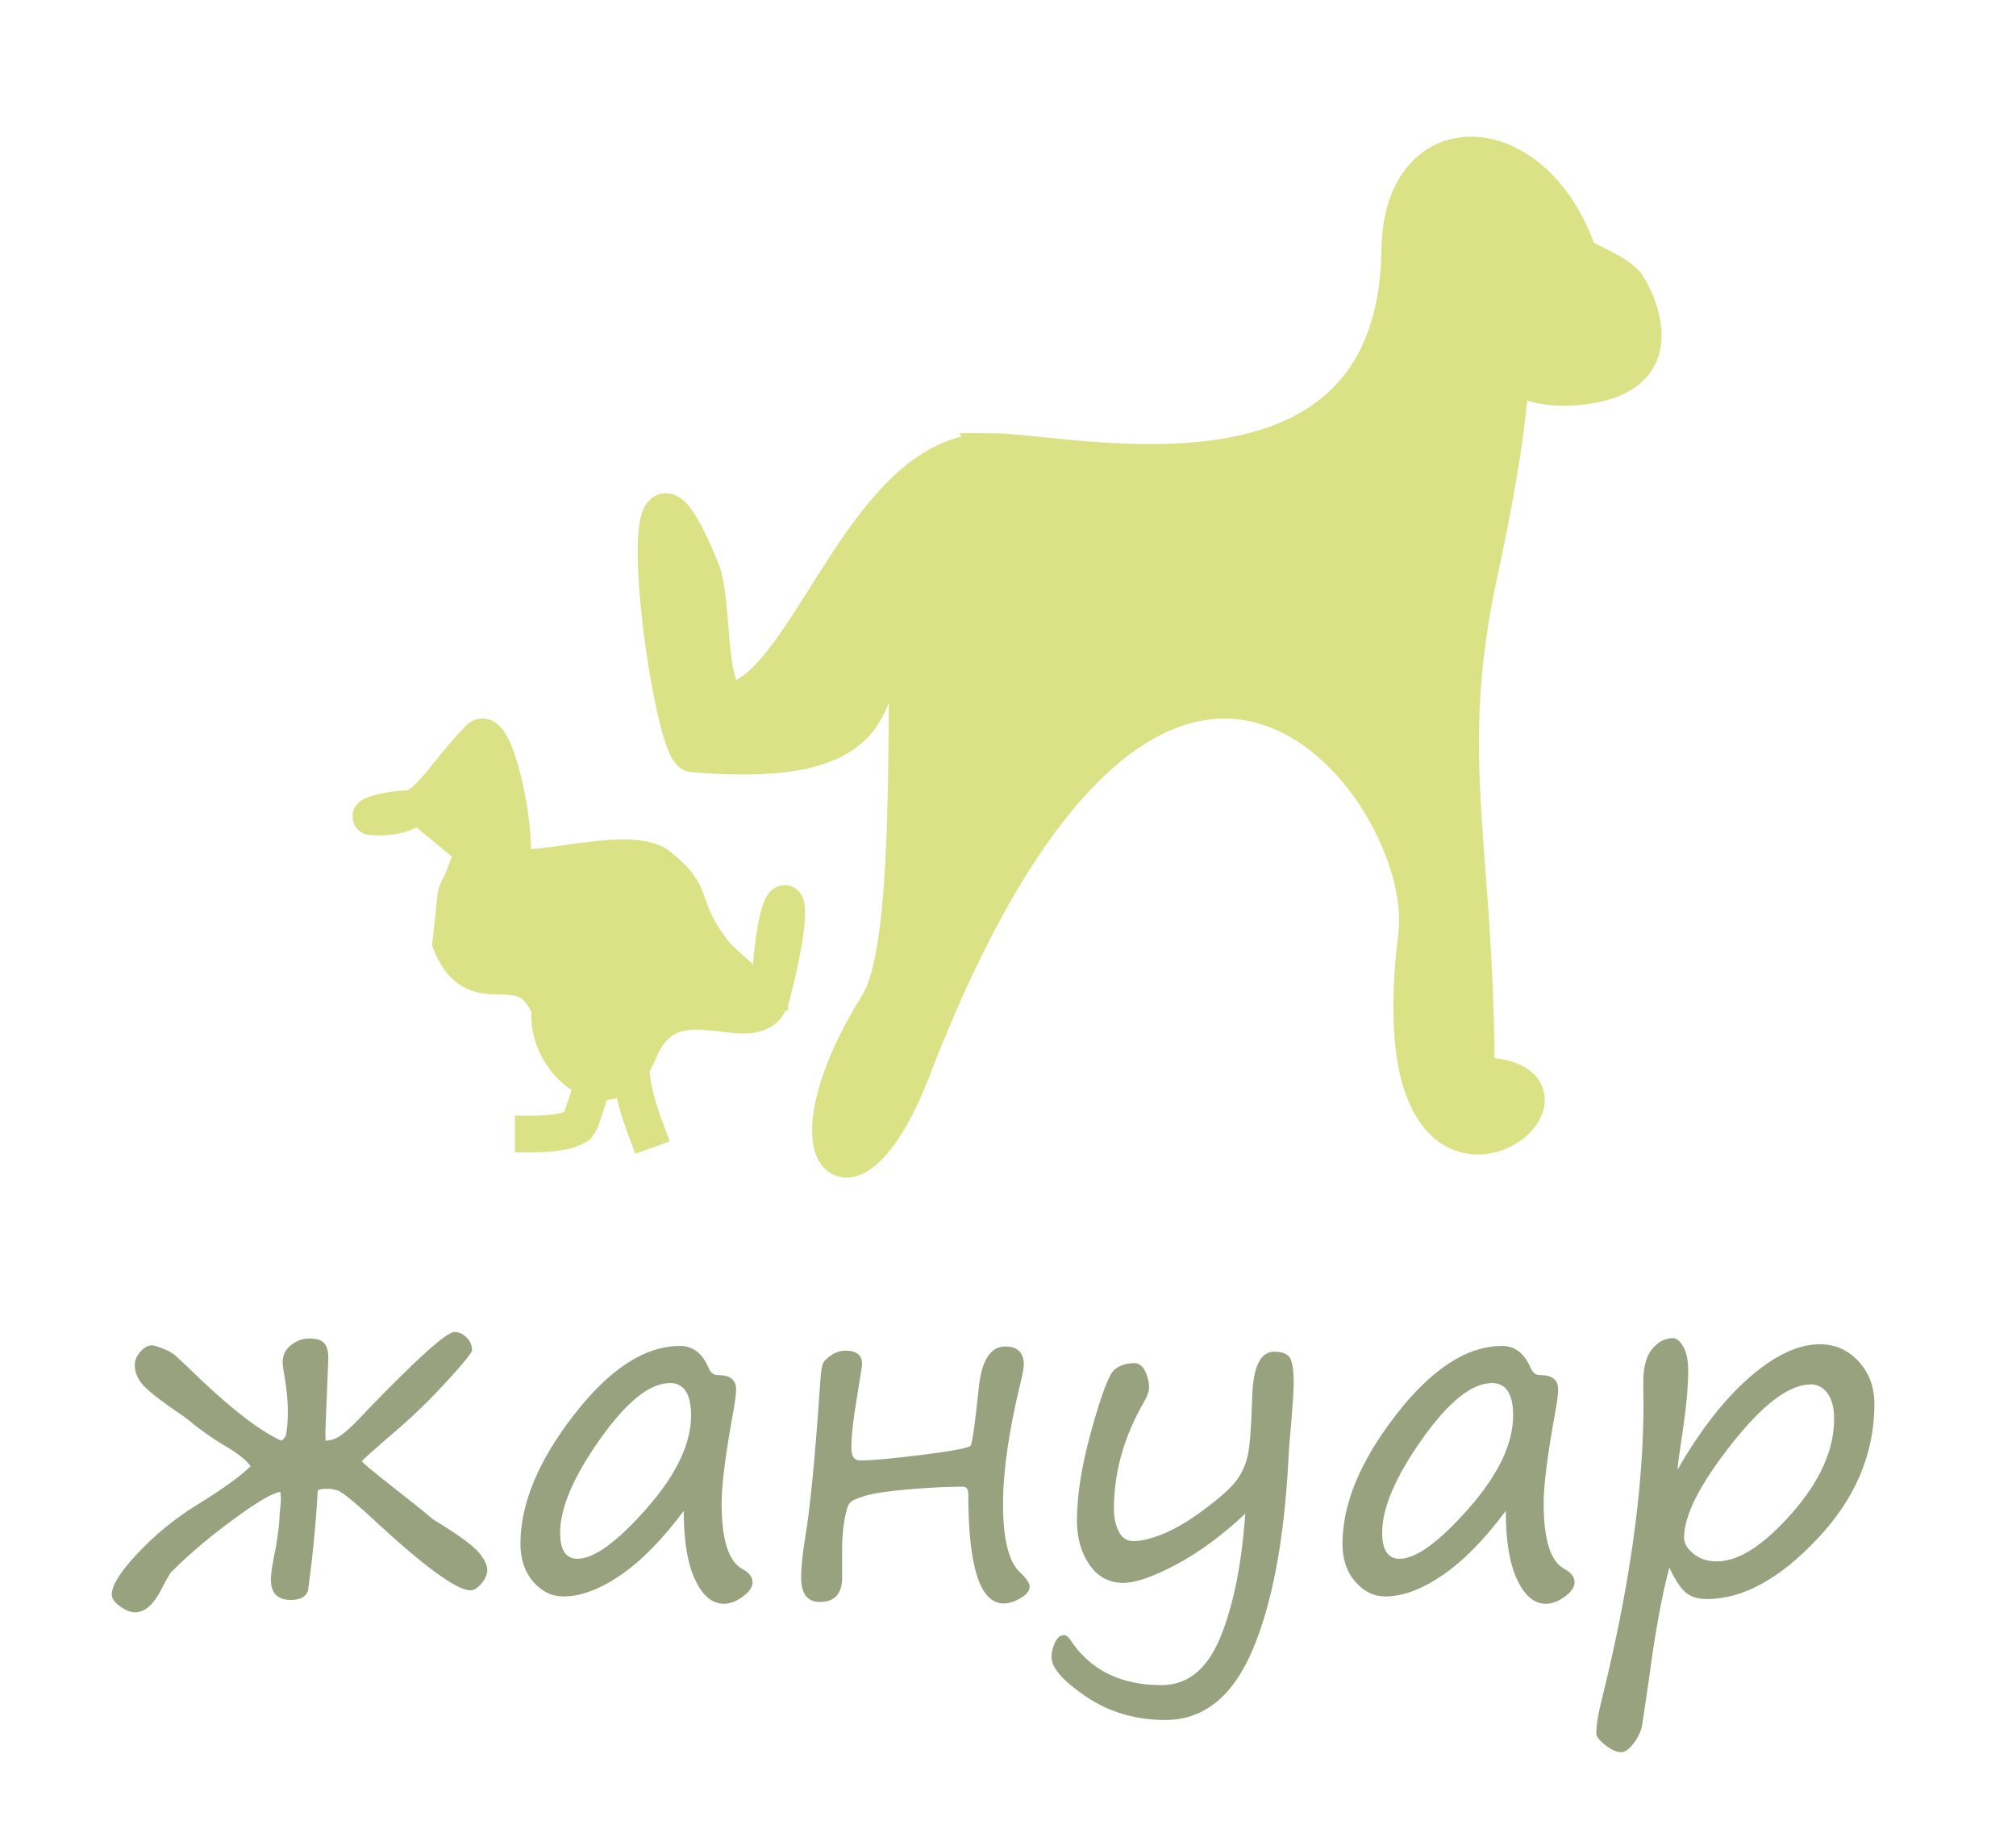
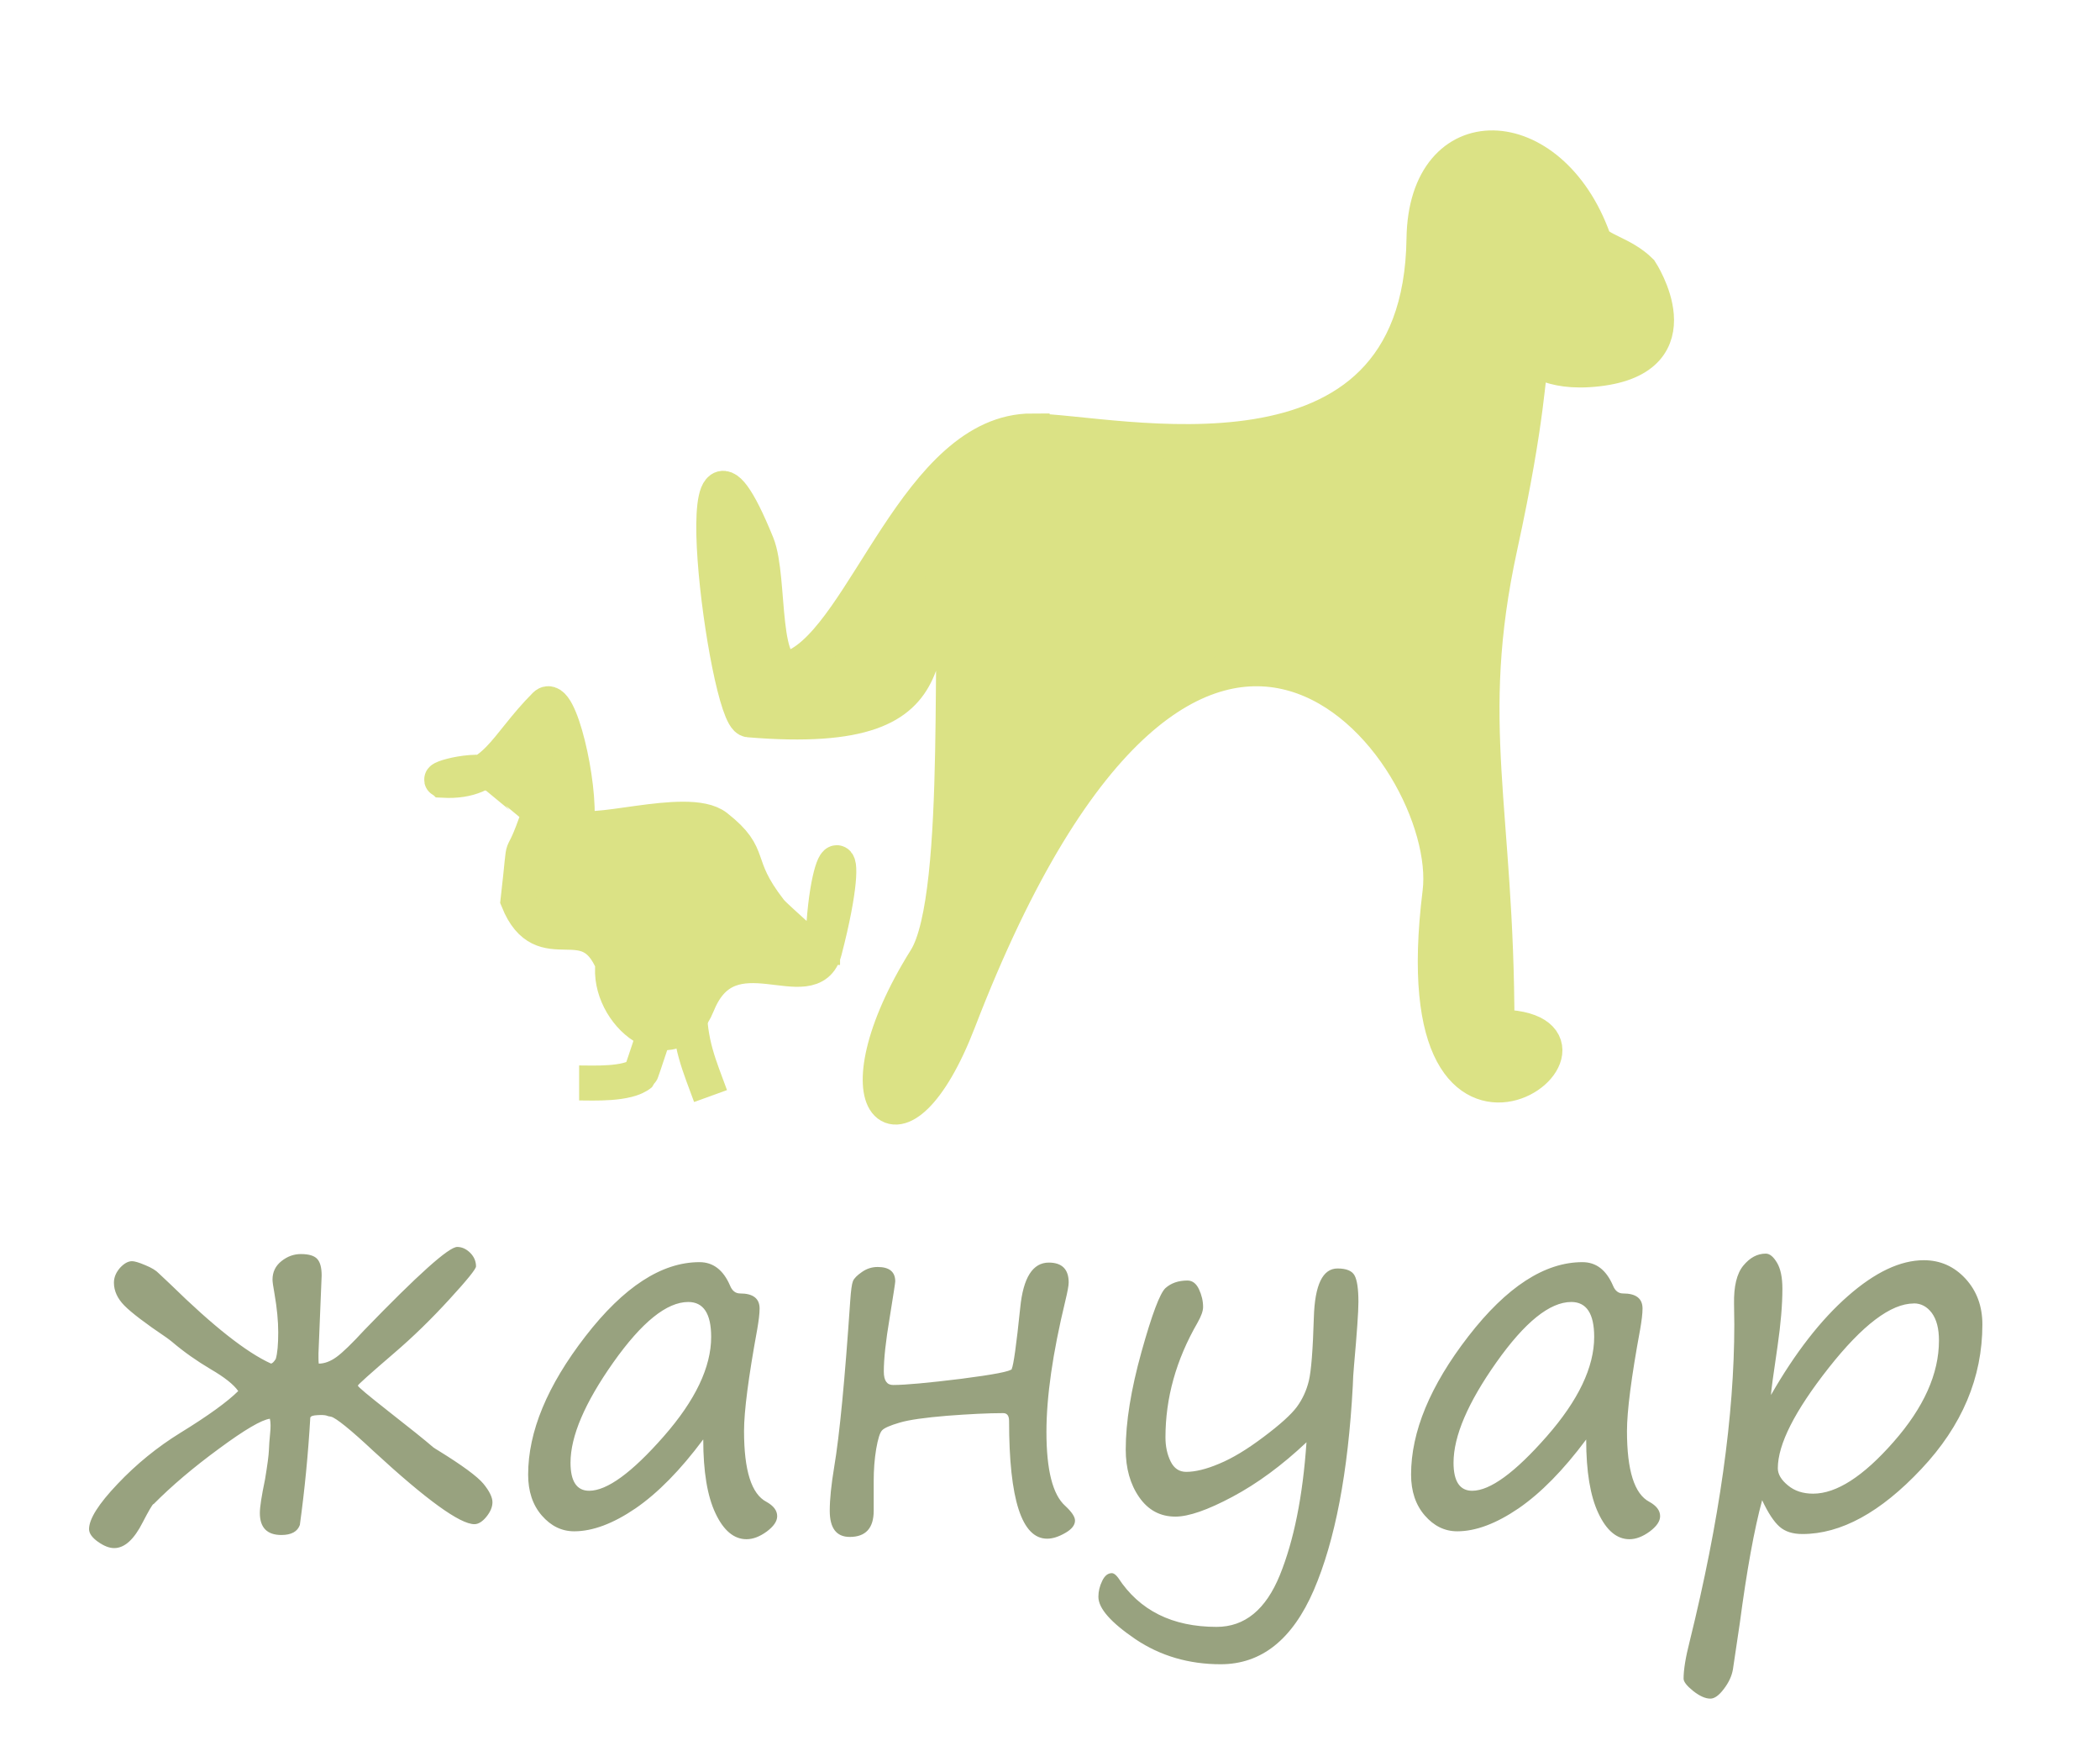
- <svg xmlns="http://www.w3.org/2000/svg" xml:space="preserve" width="11mm" height="10mm" version="1.1" style="shape-rendering:geometricPrecision; text-rendering:geometricPrecision; image-rendering:optimizeQuality; fill-rule:evenodd; clip-rule:evenodd" viewBox="0 0 200.73 182.48">
+ <svg xmlns="http://www.w3.org/2000/svg" xml:space="preserve" width="12mm" height="10mm" version="1.1" style="shape-rendering:geometricPrecision; text-rendering:geometricPrecision; image-rendering:optimizeQuality; fill-rule:evenodd; clip-rule:evenodd" viewBox="0 0 238.89 199.07">
  <defs>
    <style type="text/css">
   
-     .str0 {stroke:#DBE285;stroke-width:3.65;stroke-miterlimit:22.926}
+     .str0 {stroke:#DBE285;stroke-width:3.98;stroke-miterlimit:22.926}
    .fil0 {fill:none}
    .fil1 {fill:#DBE285}
    .fil2 {fill:#98A27F;fill-rule:nonzero}
   
  </style>
  </defs>
  <g id="Layer_x0020_1">
-     <g id="_1095553424">
-       <polygon class="fil0" points="-0,0 200.73,0 200.73,182.48 -0,182.48 " />
+     <g id="_1244849656">
+       <polygon class="fil0" points="-0,0 238.89,0 238.89,199.07 -0,199.07 " />
      <g>
-         <g>
-           <path class="fil1 str0" d="M98.5 44.94c8.26,0 40.48,8.18 40.87,-20.05 0.18,-12.87 13.19,-12.36 17.66,0.03 0.42,1.17 3.02,1.48 4.92,3.36 0,0 5.88,8.97 -4.43,10.18 -10.98,1.29 -4.14,-9.35 -10.21,18.53 -4.03,18.53 -0.32,27.26 -0.32,50.08 15.45,0 -10.24,20.53 -5.94,-14.01 1.82,-14.59 -25.55,-50.59 -50.2,13.41 -6.08,15.78 -13.01,8.86 -3.42,-6.47 4.18,-6.67 2.14,-36.88 3.43,-41.87 -6.56,7.21 2.19,18.93 -21.89,16.93 -2.37,-0.2 -7.29,-38.33 0.85,-18.33 1.46,3.6 0.22,14.45 3.94,12.79 7.33,-3.28 12.83,-24.56 24.75,-24.56z" />
-           <path class="fil1 str0" d="M37.11 81.34c5.47,0.29 6.31,-3.52 10.62,-7.83 1.47,-1.47 3.71,8.31 3.27,12.41 0.62,1.7 11.59,-2.07 14.57,0.28 4.03,3.17 1.72,3.73 5.6,8.73 0.7,0.91 5.47,4.72 5.47,5.68 0,-13.03 3.67,-14.8 0.21,-1.49 -1.35,5.21 -9.89,-2.62 -13.22,5.55 -2.72,6.68 -9.54,0.96 -8.85,-4.2 -2.67,-6.43 -7.27,-0.11 -9.9,-6.57 0.94,-8.23 -0.09,-2.28 2.25,-9.21 -0.03,-0.05 -3.79,-3.11 -4.4,-3.64 -1.52,-1.32 -6.83,0.24 -5.64,0.3z" />
-           <path class="fil0 str0" d="M59.53 106.37c-0.06,0.24 -1.77,5.5 -1.87,5.59 -1.33,1.13 -4.97,0.94 -6.39,0.94" />
-           <path class="fil0 str0" d="M62.77 104.7c-0.05,4.08 1.09,6.5 2.2,9.56" />
-         </g>
-         <path class="fil2" d="M31.64 148.39c-0.19,3.39 -0.52,6.72 -0.97,9.98 -0.22,0.62 -0.8,0.93 -1.71,0.93 -1.33,0 -1.99,-0.68 -1.99,-2.04 0,-0.56 0.16,-1.6 0.48,-3.12 0.22,-1.33 0.34,-2.23 0.36,-2.7 0.01,-0.47 0.05,-1 0.12,-1.56 0.06,-0.56 0.05,-1.01 -0.02,-1.34 -0.76,0.1 -2.34,1.02 -4.7,2.76 -2.37,1.74 -4.4,3.45 -6.09,5.16l0 -0.02c-0.11,0.06 -0.44,0.63 -1,1.7 -0.8,1.6 -1.68,2.39 -2.65,2.39 -0.46,0 -0.96,-0.19 -1.51,-0.59 -0.55,-0.39 -0.83,-0.78 -0.83,-1.17 0,-0.94 0.88,-2.33 2.64,-4.18 1.75,-1.85 3.7,-3.43 5.82,-4.74 2.6,-1.6 4.38,-2.89 5.36,-3.87 -0.43,-0.62 -1.29,-1.29 -2.56,-2.03 -1.28,-0.76 -2.47,-1.6 -3.58,-2.53 -0.15,-0.12 -0.33,-0.26 -0.54,-0.41 -1.95,-1.31 -3.24,-2.3 -3.88,-2.95 -0.64,-0.66 -0.97,-1.37 -0.97,-2.12 0,-0.5 0.19,-0.96 0.57,-1.37 0.38,-0.41 0.75,-0.62 1.11,-0.62 0.22,0 0.63,0.12 1.22,0.36 0.59,0.24 1.01,0.5 1.27,0.77l1.11 1.04c3.91,3.83 7,6.27 9.28,7.31 0.11,0 0.27,-0.14 0.45,-0.43 0.15,-0.52 0.23,-1.34 0.23,-2.47 0,-1.05 -0.11,-2.24 -0.34,-3.55 -0.12,-0.67 -0.18,-1.12 -0.18,-1.33 0,-0.71 0.28,-1.28 0.83,-1.72 0.55,-0.44 1.15,-0.66 1.8,-0.66 0.74,0 1.24,0.15 1.51,0.46 0.28,0.3 0.41,0.81 0.41,1.54l-0.29 7.19 0 0.46c0,0.21 0.01,0.39 0.02,0.52 0.53,0 1.08,-0.2 1.65,-0.62 0.57,-0.42 1.43,-1.24 2.56,-2.48 4.97,-5.14 7.84,-7.72 8.62,-7.72 0.44,0 0.84,0.19 1.2,0.54 0.36,0.36 0.55,0.79 0.55,1.27 0,0.25 -0.83,1.27 -2.48,3.07 -1.65,1.81 -3.35,3.46 -5.11,4.97 -2.25,1.93 -3.37,2.94 -3.37,3.01 0,0.11 0.93,0.89 2.8,2.36 2.02,1.58 3.42,2.7 4.19,3.37 0.11,0.08 0.26,0.18 0.46,0.29 2.23,1.37 3.62,2.4 4.19,3.08 0.56,0.68 0.84,1.25 0.84,1.72 0,0.44 -0.19,0.89 -0.57,1.35 -0.38,0.46 -0.75,0.69 -1.11,0.69 -1.34,0 -4.46,-2.26 -9.35,-6.77 -2.17,-2.02 -3.48,-3.08 -3.93,-3.19 -0.2,-0.03 -0.35,-0.07 -0.46,-0.11 -0.15,-0.04 -0.42,-0.05 -0.82,-0.03 -0.39,0.02 -0.6,0.09 -0.64,0.19zm36.42 2.06c-2.11,2.84 -4.2,4.96 -6.27,6.38 -2.07,1.41 -3.96,2.12 -5.69,2.12 -1.16,0 -2.16,-0.49 -3.01,-1.47 -0.85,-0.98 -1.27,-2.24 -1.27,-3.78 0,-3.96 1.77,-8.24 5.32,-12.82 3.55,-4.58 7.07,-6.87 10.57,-6.87 1.27,0 2.21,0.72 2.84,2.17 0.19,0.48 0.5,0.73 0.93,0.73 1.2,0 1.81,0.46 1.81,1.4 0,0.47 -0.08,1.11 -0.22,1.92 -0.82,4.45 -1.22,7.59 -1.22,9.42 0,3.66 0.69,5.84 2.08,6.57 0.66,0.36 1,0.8 1,1.33 0,0.47 -0.33,0.94 -0.97,1.42 -0.65,0.47 -1.27,0.71 -1.88,0.71 -1.17,0 -2.12,-0.8 -2.87,-2.4 -0.76,-1.6 -1.13,-3.88 -1.13,-6.83zm-1.38 -12.74c-1.99,0 -4.31,1.87 -6.95,5.6 -2.64,3.74 -3.96,6.84 -3.96,9.29 0,1.73 0.58,2.6 1.72,2.6 1.66,0 3.96,-1.68 6.91,-5.03 2.94,-3.34 4.41,-6.43 4.41,-9.23 0,-2.16 -0.71,-3.24 -2.12,-3.24zm29.98 6.2c0.16,-0.32 0.43,-2.21 0.79,-5.68 0.28,-2.78 1.16,-4.17 2.65,-4.17 1.22,0 1.84,0.62 1.84,1.84 0,0.28 -0.11,0.86 -0.32,1.74 -1.17,4.81 -1.75,8.85 -1.75,12.12 0,3.53 0.58,5.82 1.75,6.85 0.6,0.57 0.9,1.01 0.9,1.36 0,0.42 -0.31,0.81 -0.92,1.16 -0.61,0.35 -1.17,0.52 -1.66,0.52 -2.36,0 -3.53,-3.64 -3.53,-10.91 0,-0.49 -0.19,-0.72 -0.55,-0.72 -1.42,0 -3.15,0.08 -5.2,0.25 -2.05,0.17 -3.52,0.38 -4.4,0.63 -0.89,0.26 -1.43,0.49 -1.63,0.72 -0.21,0.22 -0.39,0.8 -0.55,1.74 -0.16,0.94 -0.23,1.92 -0.23,2.93l0 2.78c0,1.61 -0.74,2.43 -2.22,2.43 -1.24,0 -1.86,-0.81 -1.86,-2.43 0,-1.06 0.14,-2.4 0.41,-4.03 0.5,-2.99 1,-8.14 1.49,-15.43 0.06,-0.96 0.15,-1.56 0.25,-1.82 0.1,-0.25 0.38,-0.54 0.83,-0.85 0.44,-0.31 0.93,-0.46 1.46,-0.46 1.08,0 1.63,0.45 1.63,1.34 0,0.14 -0.18,1.27 -0.53,3.4 -0.36,2.13 -0.54,3.78 -0.54,4.95 0,0.84 0.29,1.24 0.86,1.24 1.15,0 3.24,-0.19 6.3,-0.57 3.04,-0.39 4.62,-0.7 4.73,-0.92zm27.34 6.79c-2.29,2.16 -4.59,3.85 -6.88,5.07 -2.29,1.22 -4.05,1.83 -5.28,1.83 -1.4,0 -2.52,-0.59 -3.36,-1.8 -0.83,-1.2 -1.25,-2.67 -1.25,-4.42 0,-2.55 0.49,-5.57 1.46,-9.04 0.97,-3.48 1.72,-5.45 2.22,-5.92 0.52,-0.46 1.2,-0.7 2.04,-0.7 0.45,0 0.81,0.27 1.07,0.8 0.26,0.54 0.39,1.08 0.39,1.64 0,0.38 -0.18,0.87 -0.53,1.47 -1.98,3.43 -2.97,6.97 -2.97,10.62 0,0.85 0.16,1.59 0.48,2.23 0.32,0.64 0.8,0.96 1.45,0.96 0.83,0 1.85,-0.25 3.07,-0.76 1.22,-0.5 2.59,-1.33 4.11,-2.48 1.52,-1.14 2.55,-2.07 3.08,-2.78 0.53,-0.71 0.9,-1.51 1.12,-2.42 0.22,-0.91 0.37,-2.87 0.46,-5.89 0.08,-3.02 0.82,-4.53 2.19,-4.53 0.81,0 1.34,0.22 1.58,0.64 0.24,0.43 0.36,1.25 0.36,2.46 0,0.9 -0.14,2.86 -0.41,5.89 -0.06,0.68 -0.1,1.31 -0.12,1.88 -0.43,8.06 -1.65,14.37 -3.61,18.94 -1.98,4.57 -4.85,6.86 -8.63,6.86 -2.95,0 -5.59,-0.77 -7.89,-2.32 -2.29,-1.55 -3.45,-2.86 -3.45,-3.93 0,-0.49 0.12,-0.99 0.35,-1.47 0.23,-0.49 0.53,-0.73 0.9,-0.73 0.18,0 0.38,0.15 0.59,0.43 1.98,3.03 5.01,4.55 9.12,4.55 2.6,0 4.56,-1.6 5.86,-4.79 1.3,-3.19 2.12,-7.29 2.47,-12.3zm25.91 -0.25c-2.11,2.84 -4.2,4.96 -6.27,6.38 -2.07,1.41 -3.96,2.12 -5.69,2.12 -1.16,0 -2.16,-0.49 -3.01,-1.47 -0.85,-0.98 -1.27,-2.24 -1.27,-3.78 0,-3.96 1.77,-8.24 5.32,-12.82 3.55,-4.58 7.07,-6.87 10.57,-6.87 1.27,0 2.21,0.72 2.84,2.17 0.19,0.48 0.5,0.73 0.93,0.73 1.2,0 1.81,0.46 1.81,1.4 0,0.47 -0.08,1.11 -0.22,1.92 -0.82,4.45 -1.22,7.59 -1.22,9.42 0,3.66 0.69,5.84 2.08,6.57 0.66,0.36 1,0.8 1,1.33 0,0.47 -0.33,0.94 -0.97,1.42 -0.65,0.47 -1.27,0.71 -1.88,0.71 -1.17,0 -2.12,-0.8 -2.87,-2.4 -0.76,-1.6 -1.13,-3.88 -1.13,-6.83zm-1.38 -12.74c-1.99,0 -4.31,1.87 -6.95,5.6 -2.64,3.74 -3.96,6.84 -3.96,9.29 0,1.73 0.58,2.6 1.72,2.6 1.66,0 3.96,-1.68 6.91,-5.03 2.94,-3.34 4.41,-6.43 4.41,-9.23 0,-2.16 -0.71,-3.24 -2.12,-3.24zm17.69 18.35c-0.74,2.72 -1.43,6.53 -2.08,11.43l-0.63 4.27c-0.11,0.6 -0.39,1.2 -0.84,1.8 -0.45,0.59 -0.86,0.9 -1.24,0.9 -0.47,0 -1,-0.24 -1.6,-0.71 -0.59,-0.48 -0.89,-0.86 -0.89,-1.14 0,-0.84 0.19,-1.98 0.56,-3.45 2.76,-11.15 4.14,-20.94 4.14,-29.37l-0.02 -1.9c-0.03,-1.63 0.26,-2.82 0.86,-3.55 0.61,-0.74 1.3,-1.11 2.08,-1.11 0.36,0 0.71,0.28 1.04,0.85 0.33,0.56 0.49,1.37 0.49,2.41 0,1.46 -0.15,3.24 -0.45,5.31 -0.39,2.63 -0.6,4.14 -0.61,4.53 2.25,-3.92 4.63,-6.98 7.15,-9.18 2.52,-2.2 4.86,-3.31 7.02,-3.31 1.52,0 2.8,0.57 3.86,1.71 1.05,1.14 1.57,2.56 1.57,4.25 0,4.91 -1.88,9.39 -5.66,13.39 -3.77,4.02 -7.45,6.02 -11.02,6.02 -0.9,0 -1.6,-0.22 -2.12,-0.67 -0.53,-0.45 -1.07,-1.28 -1.62,-2.47zm14.05 -18.22c-2.12,0 -4.76,1.99 -7.89,5.97 -3.14,3.99 -4.7,7.08 -4.7,9.3 0,0.55 0.31,1.07 0.93,1.58 0.62,0.52 1.4,0.77 2.35,0.77 2.16,0 4.64,-1.6 7.45,-4.79 2.81,-3.19 4.21,-6.32 4.21,-9.4 0,-1.11 -0.22,-1.95 -0.66,-2.55 -0.45,-0.6 -1.01,-0.89 -1.67,-0.89z" />
+         <path class="fil1 str0" d="M117.41 49.02c9.01,0 44.16,8.92 44.58,-21.88 0.2,-14.04 14.39,-13.49 19.27,0.03 0.46,1.28 3.29,1.61 5.36,3.67 0,0 6.42,9.79 -4.84,11.11 -11.98,1.41 -4.51,-10.2 -11.14,20.21 -4.4,20.21 -0.35,29.74 -0.35,54.63 16.86,0 -11.17,22.39 -6.48,-15.28 1.98,-15.91 -27.88,-55.19 -54.77,14.63 -6.63,17.21 -14.2,9.66 -3.73,-7.06 4.56,-7.28 2.34,-40.23 3.75,-45.68 -7.16,7.86 2.39,20.65 -23.88,18.46 -2.59,-0.22 -7.95,-41.82 0.93,-20 1.6,3.93 0.24,15.76 4.3,13.95 8,-3.58 14,-26.8 27,-26.8z" />
+         <path class="fil1 str0" d="M50.44 88.74c5.97,0.31 6.88,-3.84 11.59,-8.55 1.6,-1.6 4.05,9.06 3.57,13.54 0.68,1.86 12.64,-2.26 15.89,0.3 4.4,3.46 1.87,4.07 6.11,9.52 0.77,0.99 5.97,5.14 5.97,6.19 0,-14.21 4.01,-16.15 0.23,-1.63 -1.48,5.68 -10.79,-2.86 -14.42,6.05 -2.97,7.28 -10.41,1.05 -9.65,-4.58 -2.91,-7.01 -7.94,-0.12 -10.8,-7.17 1.03,-8.98 -0.1,-2.49 2.45,-10.04 -0.03,-0.05 -4.13,-3.4 -4.8,-3.97 -1.66,-1.44 -7.45,0.26 -6.15,0.33z" />
+         <path class="fil0 str0" d="M74.9 116.04c-0.07,0.26 -1.93,6 -2.04,6.1 -1.46,1.23 -5.42,1.02 -6.98,1.02" />
+         <path class="fil0 str0" d="M78.43 114.22c-0.06,4.45 1.19,7.09 2.4,10.43" />
      </g>
+       <path class="fil2" d="M35.3 161.18c-0.24,4.16 -0.64,8.25 -1.19,12.25 -0.27,0.76 -0.98,1.14 -2.1,1.14 -1.63,0 -2.45,-0.84 -2.45,-2.5 0,-0.68 0.2,-1.96 0.59,-3.83 0.27,-1.63 0.42,-2.73 0.44,-3.32 0.02,-0.58 0.07,-1.22 0.14,-1.92 0.07,-0.69 0.07,-1.24 -0.03,-1.65 -0.94,0.12 -2.87,1.25 -5.77,3.39 -2.91,2.13 -5.4,4.24 -7.47,6.33l0 -0.03c-0.13,0.07 -0.54,0.77 -1.22,2.08 -0.99,1.96 -2.07,2.94 -3.25,2.94 -0.56,0 -1.17,-0.24 -1.85,-0.72 -0.67,-0.48 -1.01,-0.96 -1.01,-1.44 0,-1.15 1.08,-2.86 3.24,-5.13 2.15,-2.27 4.54,-4.21 7.15,-5.82 3.19,-1.96 5.37,-3.55 6.58,-4.75 -0.53,-0.76 -1.58,-1.58 -3.14,-2.49 -1.57,-0.93 -3.04,-1.96 -4.39,-3.11 -0.18,-0.15 -0.41,-0.32 -0.66,-0.5 -2.39,-1.61 -3.97,-2.82 -4.76,-3.62 -0.79,-0.8 -1.19,-1.68 -1.19,-2.6 0,-0.62 0.24,-1.17 0.69,-1.69 0.46,-0.5 0.92,-0.76 1.37,-0.76 0.27,0 0.78,0.14 1.5,0.45 0.72,0.29 1.24,0.61 1.55,0.94l1.36 1.28c4.8,4.7 8.59,7.7 11.39,8.97 0.14,0 0.33,-0.17 0.55,-0.52 0.19,-0.64 0.28,-1.64 0.28,-3.03 0,-1.29 -0.14,-2.75 -0.42,-4.36 -0.15,-0.83 -0.23,-1.38 -0.23,-1.63 0,-0.87 0.34,-1.57 1.02,-2.11 0.68,-0.54 1.41,-0.8 2.21,-0.8 0.91,0 1.53,0.19 1.86,0.56 0.34,0.37 0.5,1 0.5,1.89l-0.36 8.82 0 0.56c0,0.25 0.01,0.47 0.03,0.63 0.64,0 1.33,-0.25 2.03,-0.76 0.7,-0.51 1.75,-1.53 3.14,-3.04 6.1,-6.31 9.62,-9.47 10.58,-9.47 0.54,0 1.03,0.23 1.47,0.66 0.45,0.45 0.67,0.97 0.67,1.55 0,0.3 -1.02,1.56 -3.04,3.76 -2.03,2.22 -4.11,4.25 -6.27,6.1 -2.76,2.37 -4.13,3.6 -4.13,3.7 0,0.13 1.15,1.09 3.44,2.89 2.48,1.94 4.2,3.32 5.14,4.13 0.13,0.09 0.31,0.22 0.56,0.36 2.74,1.69 4.45,2.95 5.14,3.78 0.68,0.83 1.03,1.54 1.03,2.1 0,0.54 -0.23,1.09 -0.69,1.66 -0.46,0.56 -0.92,0.84 -1.36,0.84 -1.65,0 -5.47,-2.77 -11.47,-8.3 -2.66,-2.49 -4.28,-3.78 -4.83,-3.92 -0.25,-0.04 -0.43,-0.08 -0.56,-0.14 -0.19,-0.05 -0.52,-0.07 -1,-0.04 -0.48,0.03 -0.74,0.1 -0.78,0.24zm44.69 2.53c-2.59,3.48 -5.16,6.09 -7.69,7.83 -2.54,1.73 -4.87,2.61 -6.98,2.61 -1.42,0 -2.65,-0.6 -3.69,-1.8 -1.04,-1.2 -1.55,-2.75 -1.55,-4.65 0,-4.87 2.17,-10.11 6.52,-15.73 4.35,-5.62 8.67,-8.43 12.97,-8.43 1.55,0 2.71,0.88 3.48,2.67 0.24,0.59 0.62,0.89 1.14,0.89 1.48,0 2.22,0.57 2.22,1.72 0,0.58 -0.1,1.37 -0.27,2.36 -1,5.46 -1.5,9.32 -1.5,11.56 0,4.49 0.84,7.17 2.55,8.06 0.81,0.45 1.22,0.99 1.22,1.63 0,0.58 -0.4,1.16 -1.19,1.75 -0.8,0.58 -1.56,0.87 -2.3,0.87 -1.43,0 -2.61,-0.99 -3.53,-2.95 -0.93,-1.96 -1.39,-4.76 -1.39,-8.38zm-1.69 -15.64c-2.45,0 -5.29,2.29 -8.53,6.87 -3.24,4.59 -4.87,8.39 -4.87,11.41 0,2.12 0.71,3.19 2.12,3.19 2.04,0 4.86,-2.06 8.47,-6.17 3.61,-4.11 5.41,-7.89 5.41,-11.33 0,-2.64 -0.87,-3.97 -2.61,-3.97zm36.79 7.61c0.2,-0.39 0.53,-2.71 0.97,-6.97 0.34,-3.41 1.42,-5.12 3.25,-5.12 1.5,0 2.26,0.76 2.26,2.26 0,0.35 -0.13,1.06 -0.39,2.13 -1.43,5.91 -2.14,10.86 -2.14,14.87 0,4.33 0.71,7.14 2.14,8.41 0.74,0.69 1.11,1.24 1.11,1.67 0,0.52 -0.38,1 -1.13,1.42 -0.75,0.43 -1.43,0.64 -2.04,0.64 -2.89,0 -4.33,-4.47 -4.33,-13.39 0,-0.6 -0.23,-0.89 -0.67,-0.89 -1.74,0 -3.87,0.11 -6.38,0.3 -2.52,0.21 -4.32,0.46 -5.4,0.78 -1.09,0.32 -1.75,0.61 -2,0.88 -0.25,0.26 -0.47,0.98 -0.67,2.13 -0.19,1.15 -0.28,2.36 -0.28,3.6l0 3.41c0,1.98 -0.91,2.98 -2.72,2.98 -1.53,0 -2.28,-1 -2.28,-2.98 0,-1.3 0.17,-2.95 0.5,-4.94 0.62,-3.67 1.22,-9.98 1.83,-18.94 0.08,-1.17 0.18,-1.92 0.31,-2.23 0.12,-0.31 0.47,-0.66 1.02,-1.04 0.54,-0.38 1.14,-0.57 1.79,-0.57 1.33,0 2,0.55 2,1.64 0,0.17 -0.22,1.55 -0.64,4.17 -0.44,2.61 -0.66,4.64 -0.66,6.08 0,1.03 0.35,1.53 1.05,1.53 1.41,0 3.98,-0.24 7.73,-0.7 3.73,-0.48 5.67,-0.85 5.8,-1.13zm33.55 8.33c-2.81,2.65 -5.63,4.72 -8.45,6.22 -2.81,1.5 -4.97,2.25 -6.48,2.25 -1.72,0 -3.09,-0.73 -4.12,-2.21 -1.02,-1.47 -1.53,-3.28 -1.53,-5.42 0,-3.13 0.6,-6.83 1.79,-11.1 1.19,-4.27 2.1,-6.68 2.73,-7.26 0.64,-0.57 1.47,-0.86 2.5,-0.86 0.56,0 1,0.33 1.31,0.99 0.31,0.66 0.47,1.33 0.47,2.02 0,0.46 -0.22,1.06 -0.64,1.8 -2.43,4.21 -3.64,8.55 -3.64,13.03 0,1.04 0.2,1.95 0.59,2.74 0.39,0.79 0.98,1.18 1.77,1.18 1.02,0 2.28,-0.3 3.76,-0.93 1.5,-0.62 3.17,-1.63 5.04,-3.04 1.87,-1.4 3.13,-2.54 3.78,-3.41 0.64,-0.87 1.1,-1.86 1.37,-2.97 0.27,-1.12 0.46,-3.53 0.57,-7.22 0.11,-3.71 1.01,-5.56 2.69,-5.56 1,0 1.65,0.26 1.94,0.79 0.29,0.53 0.44,1.53 0.44,3.02 0,1.11 -0.17,3.52 -0.5,7.22 -0.08,0.84 -0.12,1.6 -0.14,2.31 -0.53,9.89 -2.02,17.63 -4.44,23.25 -2.43,5.61 -5.95,8.42 -10.59,8.42 -3.62,0 -6.86,-0.95 -9.68,-2.84 -2.81,-1.91 -4.23,-3.51 -4.23,-4.83 0,-0.61 0.14,-1.21 0.43,-1.8 0.28,-0.6 0.65,-0.89 1.1,-0.89 0.22,0 0.46,0.18 0.72,0.53 2.43,3.72 6.16,5.58 11.2,5.58 3.2,0 5.59,-1.96 7.19,-5.88 1.59,-3.92 2.61,-8.95 3.03,-15.09zm31.8 -0.3c-2.59,3.48 -5.16,6.09 -7.69,7.83 -2.54,1.73 -4.86,2.61 -6.98,2.61 -1.42,0 -2.65,-0.6 -3.69,-1.8 -1.04,-1.2 -1.56,-2.75 -1.56,-4.65 0,-4.87 2.17,-10.11 6.52,-15.73 4.35,-5.62 8.68,-8.43 12.97,-8.43 1.56,0 2.71,0.88 3.48,2.67 0.24,0.59 0.62,0.89 1.14,0.89 1.48,0 2.22,0.57 2.22,1.72 0,0.58 -0.1,1.37 -0.27,2.36 -1.01,5.46 -1.5,9.32 -1.5,11.56 0,4.49 0.84,7.17 2.55,8.06 0.81,0.45 1.22,0.99 1.22,1.63 0,0.58 -0.4,1.16 -1.19,1.75 -0.8,0.58 -1.56,0.87 -2.3,0.87 -1.43,0 -2.61,-0.99 -3.53,-2.95 -0.93,-1.96 -1.39,-4.76 -1.39,-8.38zm-1.69 -15.64c-2.45,0 -5.29,2.29 -8.53,6.87 -3.24,4.59 -4.87,8.39 -4.87,11.41 0,2.12 0.71,3.19 2.12,3.19 2.04,0 4.86,-2.06 8.47,-6.17 3.61,-4.11 5.41,-7.89 5.41,-11.33 0,-2.64 -0.87,-3.97 -2.61,-3.97zm21.71 22.53c-0.91,3.34 -1.75,8.01 -2.55,14.03l-0.78 5.24c-0.13,0.74 -0.47,1.48 -1.03,2.21 -0.55,0.73 -1.06,1.1 -1.53,1.1 -0.58,0 -1.22,-0.29 -1.96,-0.87 -0.73,-0.59 -1.09,-1.05 -1.09,-1.4 0,-1.03 0.23,-2.43 0.69,-4.23 3.38,-13.68 5.08,-25.7 5.08,-36.05l-0.03 -2.33c-0.04,-2 0.31,-3.46 1.05,-4.36 0.75,-0.91 1.59,-1.37 2.56,-1.37 0.45,0 0.87,0.35 1.28,1.04 0.41,0.69 0.61,1.68 0.61,2.96 0,1.79 -0.18,3.97 -0.55,6.52 -0.48,3.22 -0.73,5.08 -0.75,5.56 2.76,-4.81 5.68,-8.57 8.77,-11.27 3.09,-2.71 5.96,-4.06 8.62,-4.06 1.87,0 3.44,0.7 4.73,2.09 1.29,1.4 1.93,3.14 1.93,5.22 0,6.03 -2.31,11.52 -6.95,16.44 -4.63,4.93 -9.14,7.39 -13.52,7.39 -1.1,0 -1.96,-0.27 -2.6,-0.83 -0.64,-0.56 -1.31,-1.57 -1.99,-3.03zm17.25 -22.36c-2.61,0 -5.84,2.45 -9.69,7.33 -3.85,4.89 -5.78,8.69 -5.78,11.41 0,0.67 0.38,1.32 1.14,1.94 0.76,0.64 1.72,0.95 2.88,0.95 2.65,0 5.7,-1.96 9.14,-5.88 3.45,-3.92 5.17,-7.76 5.17,-11.54 0,-1.36 -0.27,-2.39 -0.81,-3.13 -0.55,-0.73 -1.23,-1.09 -2.05,-1.09z" />
    </g>
  </g>
</svg>
